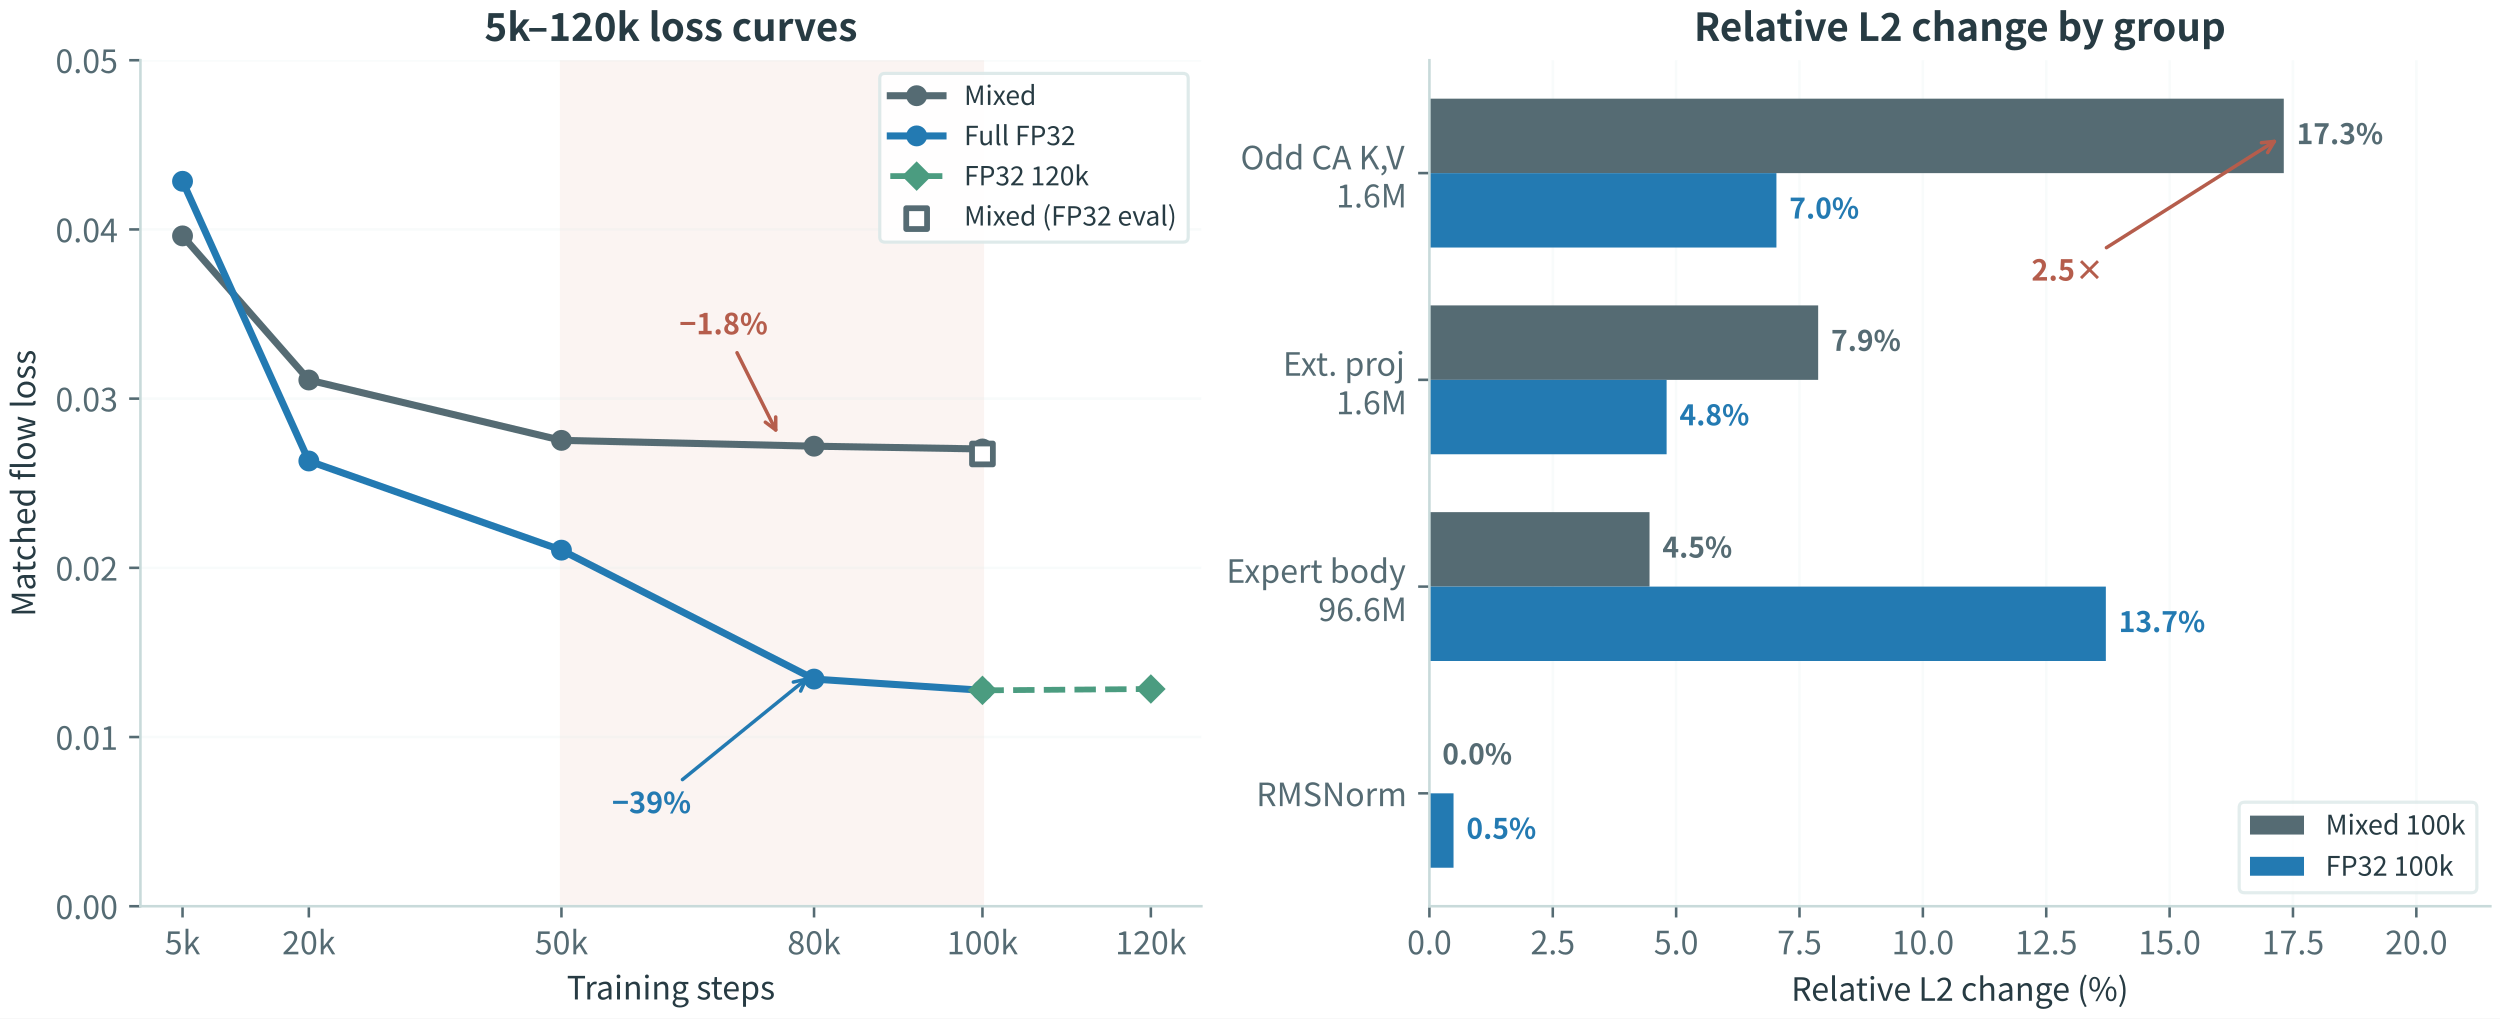
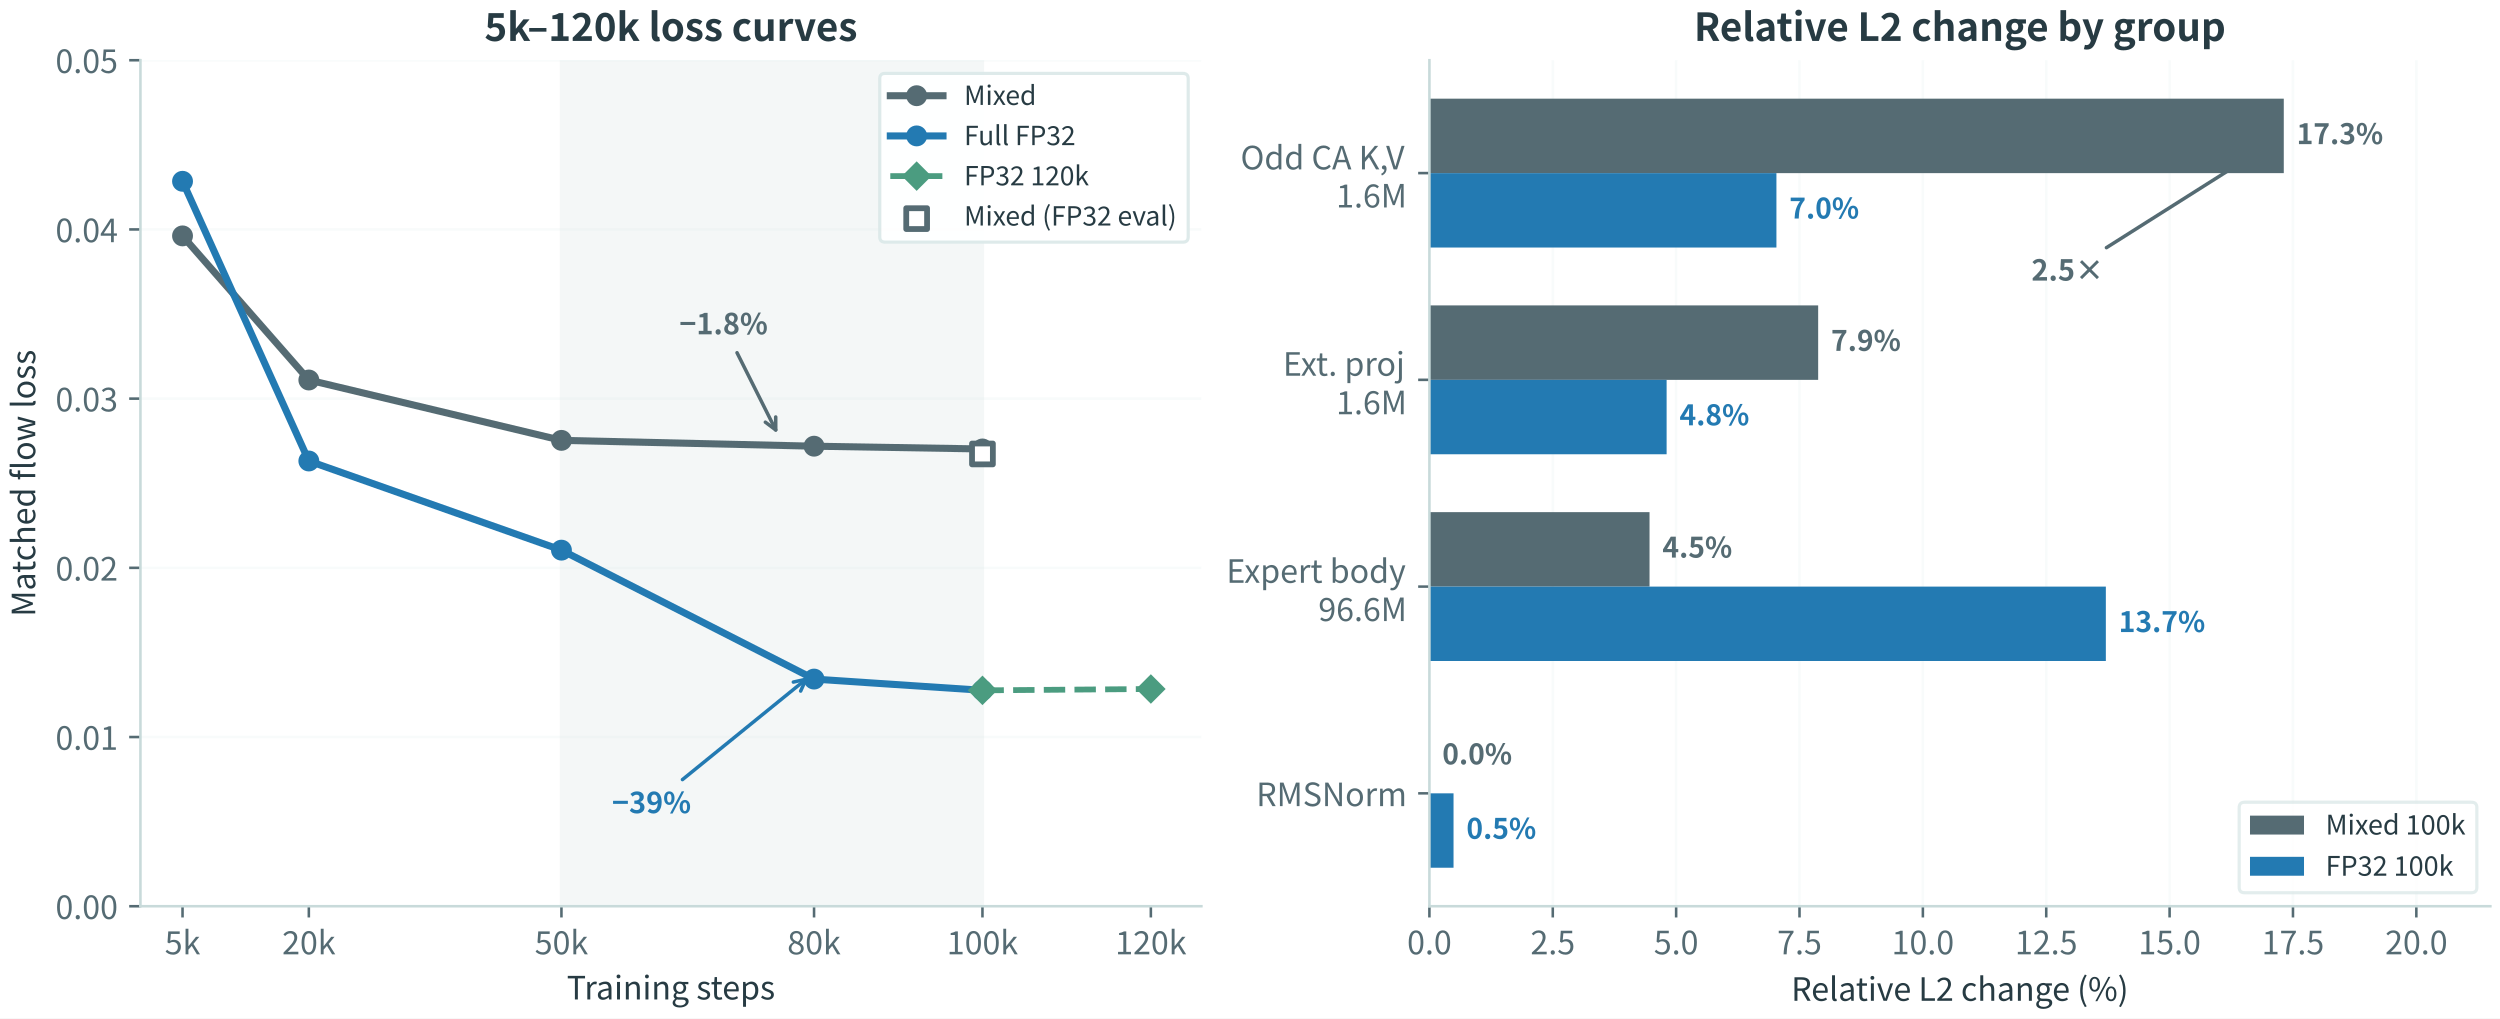
<svg xmlns="http://www.w3.org/2000/svg" xmlns:xlink="http://www.w3.org/1999/xlink" width="777.6pt" height="316.8pt" viewBox="0 0 777.6 316.8" version="1.1">
  <defs>
    <style type="text/css">*{stroke-linejoin: round; stroke-linecap: butt}</style>
  </defs>
  <g id="figure_1">
    <g id="patch_1">
      <path d="M 0 316.8 L 777.6 316.8 L 777.6 0 L 0 0 z " style="fill: #ffffff" />
    </g>
    <g id="axes_1">
      <g id="patch_2">
        <path d="M 43.68 281.87 L 373.677 281.87 L 373.677 18.731 L 43.68 18.731 z " style="fill: #ffffff" />
      </g>
      <g id="patch_3">
-         <path d="M 174.631 281.87 L 305.582 281.87 L 305.582 18.731 L 174.631 18.731 z " clip-path="url(#p7e5e2ea0c7)" style="fill: #faf1ef; opacity: 0.82; stroke: #faf1ef; stroke-linejoin: miter" />
+         <path d="M 174.631 281.87 L 305.582 281.87 L 305.582 18.731 L 174.631 18.731 z " clip-path="url(#p7e5e2ea0c7)" style="fill: #f2f6f6; opacity: 0.88; stroke: #f2f6f6; stroke-linejoin: miter" />
      </g>
      <g id="matplotlib.axis_1">
        <g id="xtick_1">
          <g id="line2d_1">
            <defs>
              <path id="m37fcbae90b" d="M 0 0 L 0 3.5 " style="stroke: #556b73; stroke-width: 0.8" />
            </defs>
            <g>
              <use xlink:href="#m37fcbae90b" x="56.775" y="281.87" style="fill: #556b73; stroke: #556b73; stroke-width: 0.8" />
            </g>
          </g>
          <g id="text_1">
            <text style="font-size: 10px; font-family: 'Noto Sans CJK JP', 'DejaVu Sans'; text-anchor: middle; fill: #556b73" x="56.775" y="296.829" transform="rotate(-0 56.77504 296.8294)">5k</text>
          </g>
        </g>
        <g id="xtick_2">
          <g id="line2d_2">
            <g>
              <use xlink:href="#m37fcbae90b" x="96.06" y="281.87" style="fill: #556b73; stroke: #556b73; stroke-width: 0.8" />
            </g>
          </g>
          <g id="text_2">
            <text style="font-size: 10px; font-family: 'Noto Sans CJK JP', 'DejaVu Sans'; text-anchor: middle; fill: #556b73" x="96.06" y="296.829" transform="rotate(-0 96.06039 296.8294)">20k</text>
          </g>
        </g>
        <g id="xtick_3">
          <g id="line2d_3">
            <g>
              <use xlink:href="#m37fcbae90b" x="174.631" y="281.87" style="fill: #556b73; stroke: #556b73; stroke-width: 0.8" />
            </g>
          </g>
          <g id="text_3">
            <text style="font-size: 10px; font-family: 'Noto Sans CJK JP', 'DejaVu Sans'; text-anchor: middle; fill: #556b73" x="174.631" y="296.829" transform="rotate(-0 174.6311 296.8294)">50k</text>
          </g>
        </g>
        <g id="xtick_4">
          <g id="line2d_4">
            <g>
              <use xlink:href="#m37fcbae90b" x="253.202" y="281.87" style="fill: #556b73; stroke: #556b73; stroke-width: 0.8" />
            </g>
          </g>
          <g id="text_4">
            <text style="font-size: 10px; font-family: 'Noto Sans CJK JP', 'DejaVu Sans'; text-anchor: middle; fill: #556b73" x="253.202" y="296.829" transform="rotate(-0 253.2018 296.8294)">80k</text>
          </g>
        </g>
        <g id="xtick_5">
          <g id="line2d_5">
            <g>
              <use xlink:href="#m37fcbae90b" x="305.582" y="281.87" style="fill: #556b73; stroke: #556b73; stroke-width: 0.8" />
            </g>
          </g>
          <g id="text_5">
            <text style="font-size: 10px; font-family: 'Noto Sans CJK JP', 'DejaVu Sans'; text-anchor: middle; fill: #556b73" x="305.582" y="296.829" transform="rotate(-0 305.5822 296.8294)">100k</text>
          </g>
        </g>
        <g id="xtick_6">
          <g id="line2d_6">
            <g>
              <use xlink:href="#m37fcbae90b" x="357.963" y="281.87" style="fill: #556b73; stroke: #556b73; stroke-width: 0.8" />
            </g>
          </g>
          <g id="text_6">
            <text style="font-size: 10px; font-family: 'Noto Sans CJK JP', 'DejaVu Sans'; text-anchor: middle; fill: #556b73" x="357.963" y="296.829" transform="rotate(-0 357.9627 296.8294)">120k</text>
          </g>
        </g>
        <g id="text_7">
          <text style="font-size: 10px; font-family: 'Noto Sans CJK JP', 'DejaVu Sans'; text-anchor: middle; fill: #273b43" x="208.678" y="310.87" transform="rotate(-0 208.6784 310.8701)">Training steps</text>
        </g>
      </g>
      <g id="matplotlib.axis_2">
        <g id="ytick_1">
          <g id="line2d_7">
            <path d="M 43.68 281.87 L 373.677 281.87 " clip-path="url(#p7e5e2ea0c7)" style="fill: none; stroke: #dce9e9; stroke-opacity: 0.18; stroke-width: 0.8; stroke-linecap: square" />
          </g>
          <g id="line2d_8">
            <defs>
              <path id="mbd79f6154e" d="M 0 0 L -3.5 0 " style="stroke: #556b73; stroke-width: 0.8" />
            </defs>
            <g>
              <use xlink:href="#mbd79f6154e" x="43.68" y="281.87" style="fill: #556b73; stroke: #556b73; stroke-width: 0.8" />
            </g>
          </g>
          <g id="text_8">
            <text style="font-size: 10px; font-family: 'Noto Sans CJK JP', 'DejaVu Sans'; text-anchor: end; fill: #556b73" x="36.68" y="285.85" transform="rotate(-0 36.67993 285.8498)">0.00</text>
          </g>
        </g>
        <g id="ytick_2">
          <g id="line2d_9">
            <path d="M 43.68 229.242 L 373.677 229.242 " clip-path="url(#p7e5e2ea0c7)" style="fill: none; stroke: #dce9e9; stroke-opacity: 0.18; stroke-width: 0.8; stroke-linecap: square" />
          </g>
          <g id="line2d_10">
            <g>
              <use xlink:href="#mbd79f6154e" x="43.68" y="229.242" style="fill: #556b73; stroke: #556b73; stroke-width: 0.8" />
            </g>
          </g>
          <g id="text_9">
            <text style="font-size: 10px; font-family: 'Noto Sans CJK JP', 'DejaVu Sans'; text-anchor: end; fill: #556b73" x="36.68" y="233.222" transform="rotate(-0 36.67993 233.222)">0.01</text>
          </g>
        </g>
        <g id="ytick_3">
          <g id="line2d_11">
            <path d="M 43.68 176.615 L 373.677 176.615 " clip-path="url(#p7e5e2ea0c7)" style="fill: none; stroke: #dce9e9; stroke-opacity: 0.18; stroke-width: 0.8; stroke-linecap: square" />
          </g>
          <g id="line2d_12">
            <g>
              <use xlink:href="#mbd79f6154e" x="43.68" y="176.615" style="fill: #556b73; stroke: #556b73; stroke-width: 0.8" />
            </g>
          </g>
          <g id="text_10">
            <text style="font-size: 10px; font-family: 'Noto Sans CJK JP', 'DejaVu Sans'; text-anchor: end; fill: #556b73" x="36.68" y="180.594" transform="rotate(-0 36.67993 180.5943)">0.02</text>
          </g>
        </g>
        <g id="ytick_4">
          <g id="line2d_13">
            <path d="M 43.68 123.987 L 373.677 123.987 " clip-path="url(#p7e5e2ea0c7)" style="fill: none; stroke: #dce9e9; stroke-opacity: 0.18; stroke-width: 0.8; stroke-linecap: square" />
          </g>
          <g id="line2d_14">
            <g>
              <use xlink:href="#mbd79f6154e" x="43.68" y="123.987" style="fill: #556b73; stroke: #556b73; stroke-width: 0.8" />
            </g>
          </g>
          <g id="text_11">
            <text style="font-size: 10px; font-family: 'Noto Sans CJK JP', 'DejaVu Sans'; text-anchor: end; fill: #556b73" x="36.68" y="127.967" transform="rotate(-0 36.67993 127.9666)">0.03</text>
          </g>
        </g>
        <g id="ytick_5">
          <g id="line2d_15">
            <path d="M 43.68 71.359 L 373.677 71.359 " clip-path="url(#p7e5e2ea0c7)" style="fill: none; stroke: #dce9e9; stroke-opacity: 0.18; stroke-width: 0.8; stroke-linecap: square" />
          </g>
          <g id="line2d_16">
            <g>
              <use xlink:href="#mbd79f6154e" x="43.68" y="71.359" style="fill: #556b73; stroke: #556b73; stroke-width: 0.8" />
            </g>
          </g>
          <g id="text_12">
            <text style="font-size: 10px; font-family: 'Noto Sans CJK JP', 'DejaVu Sans'; text-anchor: end; fill: #556b73" x="36.68" y="75.339" transform="rotate(-0 36.67993 75.33889)">0.04</text>
          </g>
        </g>
        <g id="ytick_6">
          <g id="line2d_17">
            <path d="M 43.68 18.731 L 373.677 18.731 " clip-path="url(#p7e5e2ea0c7)" style="fill: none; stroke: #dce9e9; stroke-opacity: 0.18; stroke-width: 0.8; stroke-linecap: square" />
          </g>
          <g id="line2d_18">
            <g>
              <use xlink:href="#mbd79f6154e" x="43.68" y="18.731" style="fill: #556b73; stroke: #556b73; stroke-width: 0.8" />
            </g>
          </g>
          <g id="text_13">
            <text style="font-size: 10px; font-family: 'Noto Sans CJK JP', 'DejaVu Sans'; text-anchor: end; fill: #556b73" x="36.68" y="22.711" transform="rotate(-0 36.67993 22.71118)">0.05</text>
          </g>
        </g>
        <g id="text_14">
          <text style="font-size: 10px; font-family: 'Noto Sans CJK JP', 'DejaVu Sans'; text-anchor: middle; fill: #273b43" x="10.96" y="150.301" transform="rotate(-90 10.95961 150.3008)">Matched flow loss</text>
        </g>
      </g>
      <g id="line2d_19">
        <path d="M 56.775 73.372 L 96.06 118.197 L 174.631 136.972 L 253.202 138.784 L 305.582 139.647 " clip-path="url(#p7e5e2ea0c7)" style="fill: none; stroke: #556b73; stroke-width: 2.2; stroke-linecap: square" />
        <defs>
          <path id="m52093d2ea6" d="M 0 2.75 C 0.729 2.75 1.429 2.46 1.945 1.945 C 2.46 1.429 2.75 0.729 2.75 0 C 2.75 -0.729 2.46 -1.429 1.945 -1.945 C 1.429 -2.46 0.729 -2.75 0 -2.75 C -0.729 -2.75 -1.429 -2.46 -1.945 -1.945 C -2.46 -1.429 -2.75 -0.729 -2.75 0 C -2.75 0.729 -2.46 1.429 -1.945 1.945 C -1.429 2.46 -0.729 2.75 0 2.75 z " style="stroke: #556b73" />
        </defs>
        <g clip-path="url(#p7e5e2ea0c7)">
          <use xlink:href="#m52093d2ea6" x="56.775" y="73.372" style="fill: #556b73; stroke: #556b73" />
          <use xlink:href="#m52093d2ea6" x="96.06" y="118.197" style="fill: #556b73; stroke: #556b73" />
          <use xlink:href="#m52093d2ea6" x="174.631" y="136.972" style="fill: #556b73; stroke: #556b73" />
          <use xlink:href="#m52093d2ea6" x="253.202" y="138.784" style="fill: #556b73; stroke: #556b73" />
          <use xlink:href="#m52093d2ea6" x="305.582" y="139.647" style="fill: #556b73; stroke: #556b73" />
        </g>
      </g>
      <g id="line2d_20">
        <path d="M 56.775 56.39 L 96.06 143.387 L 174.631 171.119 L 253.202 211.22 L 305.582 214.727 " clip-path="url(#p7e5e2ea0c7)" style="fill: none; stroke: #237ab2; stroke-width: 2.2; stroke-linecap: square" />
        <defs>
          <path id="m8c50f765dd" d="M 0 2.75 C 0.729 2.75 1.429 2.46 1.945 1.945 C 2.46 1.429 2.75 0.729 2.75 0 C 2.75 -0.729 2.46 -1.429 1.945 -1.945 C 1.429 -2.46 0.729 -2.75 0 -2.75 C -0.729 -2.75 -1.429 -2.46 -1.945 -1.945 C -2.46 -1.429 -2.75 -0.729 -2.75 0 C -2.75 0.729 -2.46 1.429 -1.945 1.945 C -1.429 2.46 -0.729 2.75 0 2.75 z " style="stroke: #237ab2" />
        </defs>
        <g clip-path="url(#p7e5e2ea0c7)">
          <use xlink:href="#m8c50f765dd" x="56.775" y="56.39" style="fill: #237ab2; stroke: #237ab2" />
          <use xlink:href="#m8c50f765dd" x="96.06" y="143.387" style="fill: #237ab2; stroke: #237ab2" />
          <use xlink:href="#m8c50f765dd" x="174.631" y="171.119" style="fill: #237ab2; stroke: #237ab2" />
          <use xlink:href="#m8c50f765dd" x="253.202" y="211.22" style="fill: #237ab2; stroke: #237ab2" />
          <use xlink:href="#m8c50f765dd" x="305.582" y="214.727" style="fill: #237ab2; stroke: #237ab2" />
        </g>
      </g>
      <g id="patch_4">
        <path d="M 43.68 281.87 L 43.68 18.731 " style="fill: none; stroke: #c8dada; stroke-width: 0.8; stroke-linejoin: miter; stroke-linecap: square" />
      </g>
      <g id="patch_5">
        <path d="M 43.68 281.87 L 373.677 281.87 " style="fill: none; stroke: #c8dada; stroke-width: 0.8; stroke-linejoin: miter; stroke-linecap: square" />
      </g>
      <g id="patch_6">
        <path d="M 212.272 242.482 Q 231.961 226.493 250.696 211.279 " style="fill: none; stroke: #237ab2; stroke-width: 1.1; stroke-linecap: round" />
        <path d="M 246.766 212.151 L 250.696 211.279 L 249.036 214.946 " style="fill: none; stroke: #237ab2; stroke-width: 1.1; stroke-linecap: round" />
      </g>
      <g id="text_15">
        <text style="font-weight: 700; font-size: 9px; font-family: 'Noto Sans CJK JP', 'DejaVu Sans'; text-anchor: start; fill: #237ab2" x="190.345" y="252.925" transform="rotate(-0 190.3452 252.9248)">−39%</text>
      </g>
      <g id="patch_7">
-         <path d="M 229.244 109.717 Q 235.536 122.273 241.278 133.728 " style="fill: none; stroke: #b55d4c; stroke-width: 1.1; stroke-linecap: round" />
-         <path d="M 241.274 129.704 L 241.278 133.728 L 238.056 131.317 " style="fill: none; stroke: #b55d4c; stroke-width: 1.1; stroke-linecap: round" />
+         <path d="M 229.244 109.717 Q 235.536 122.273 241.278 133.728 " style="fill: none; stroke: #556b73; stroke-width: 1.1; stroke-linecap: round" />
+         <path d="M 241.274 129.704 L 241.278 133.728 L 238.056 131.317 " style="fill: none; stroke: #556b73; stroke-width: 1.1; stroke-linecap: round" />
      </g>
      <g id="text_16">
-         <text style="font-weight: 700; font-size: 9px; font-family: 'Noto Sans CJK JP', 'DejaVu Sans'; text-anchor: start; fill: #b55d4c" x="211.297" y="103.988" transform="rotate(-0 211.2974 103.9884)">−1.8%</text>
+         <text style="font-weight: 700; font-size: 9px; font-family: 'Noto Sans CJK JP', 'DejaVu Sans'; text-anchor: start; fill: #556b73" x="211.297" y="103.988" transform="rotate(-0 211.2974 103.9884)">−1.8%</text>
      </g>
      <g id="text_17">
        <text style="font-weight: 600; font-size: 12px; font-family: 'Noto Sans CJK JP', 'DejaVu Sans'; text-anchor: middle; fill: #273b43" x="208.678" y="12.731" transform="rotate(-0 208.6784 12.73149)">5k–120k loss curves</text>
      </g>
      <g id="line2d_21">
        <path d="M 305.582 214.727 L 357.963 214.305 " clip-path="url(#p7e5e2ea0c7)" style="fill: none; stroke-dasharray: 6.66,2.88; stroke-dashoffset: 0; stroke: #4b9c80; stroke-width: 1.8" />
        <defs>
          <path id="m52a820299d" d="M -0 3.889 L 3.889 0 L 0 -3.889 L -3.889 -0 z " style="stroke: #4b9c80; stroke-linejoin: miter" />
        </defs>
        <g clip-path="url(#p7e5e2ea0c7)">
          <use xlink:href="#m52a820299d" x="305.582" y="214.727" style="fill: #4b9c80; stroke: #4b9c80; stroke-linejoin: miter" />
          <use xlink:href="#m52a820299d" x="357.963" y="214.305" style="fill: #4b9c80; stroke: #4b9c80; stroke-linejoin: miter" />
        </g>
      </g>
      <g id="PathCollection_1">
        <defs>
          <path id="m3edb3e2e1b" d="M -3.24 3.24 L 3.24 3.24 L 3.24 -3.24 L -3.24 -3.24 z " style="stroke: #556b73; stroke-width: 1.8" />
        </defs>
        <g clip-path="url(#p7e5e2ea0c7)">
          <use xlink:href="#m3edb3e2e1b" x="305.582" y="141.196" style="fill: #ffffff; stroke: #556b73; stroke-width: 1.8" />
        </g>
      </g>
      <g id="legend_1">
        <g id="patch_8">
          <path d="M 275.276 75.311 L 367.937 75.311 Q 369.577 75.311 369.577 73.671 L 369.577 24.471 Q 369.577 22.831 367.937 22.831 L 275.276 22.831 Q 273.636 22.831 273.636 24.471 L 273.636 73.671 Q 273.636 75.311 275.276 75.311 z " style="fill: #ffffff; opacity: 0.94; stroke: #dce9e9; stroke-linejoin: miter" />
        </g>
        <g id="line2d_22">
          <path d="M 276.916 29.768 L 285.116 29.768 L 293.316 29.768 " style="fill: none; stroke: #556b73; stroke-width: 2.2; stroke-linecap: square" />
          <g>
            <use xlink:href="#m52093d2ea6" x="285.116" y="29.768" style="fill: #556b73; stroke: #556b73" />
          </g>
        </g>
        <g id="text_18">
          <text style="font-size: 8.2px; font-family: 'Noto Sans CJK JP', 'DejaVu Sans'; text-anchor: start; fill: #273b43" x="299.876" y="32.638" transform="rotate(-0 299.8756 32.63818)">Mixed</text>
        </g>
        <g id="line2d_23">
          <path d="M 276.916 42.273 L 285.116 42.273 L 293.316 42.273 " style="fill: none; stroke: #237ab2; stroke-width: 2.2; stroke-linecap: square" />
          <g>
            <use xlink:href="#m8c50f765dd" x="285.116" y="42.273" style="fill: #237ab2; stroke: #237ab2" />
          </g>
        </g>
        <g id="text_19">
          <text style="font-size: 8.2px; font-family: 'Noto Sans CJK JP', 'DejaVu Sans'; text-anchor: start; fill: #273b43" x="299.876" y="45.143" transform="rotate(-0 299.8756 45.14318)">Full FP32</text>
        </g>
        <g id="line2d_24">
          <path d="M 276.916 54.778 L 285.116 54.778 L 293.316 54.778 " style="fill: none; stroke-dasharray: 6.66,2.88; stroke-dashoffset: 0; stroke: #4b9c80; stroke-width: 1.8" />
          <g>
            <use xlink:href="#m52a820299d" x="285.116" y="54.778" style="fill: #4b9c80; stroke: #4b9c80; stroke-linejoin: miter" />
          </g>
        </g>
        <g id="text_20">
          <text style="font-size: 8.2px; font-family: 'Noto Sans CJK JP', 'DejaVu Sans'; text-anchor: start; fill: #273b43" x="299.876" y="57.648" transform="rotate(-0 299.8756 57.64818)">FP32 120k</text>
        </g>
        <g id="PathCollection_2">
          <g>
            <use xlink:href="#m3edb3e2e1b" x="285.116" y="68.001" style="fill: #ffffff; stroke: #556b73; stroke-width: 1.8" />
          </g>
        </g>
        <g id="text_21">
          <text style="font-size: 8.2px; font-family: 'Noto Sans CJK JP', 'DejaVu Sans'; text-anchor: start; fill: #273b43" x="299.876" y="70.153" transform="rotate(-0 299.8756 70.15318)">Mixed (FP32 eval)</text>
        </g>
      </g>
    </g>
    <g id="axes_2">
      <g id="patch_9">
        <path d="M 444.603 281.87 L 774.6 281.87 L 774.6 18.731 L 444.603 18.731 z " style="fill: #ffffff" />
      </g>
      <g id="matplotlib.axis_3">
        <g id="xtick_7">
          <g id="line2d_25">
            <path d="M 444.603 281.87 L 444.603 18.731 " clip-path="url(#pc1f4ed7461)" style="fill: none; stroke: #dce9e9; stroke-opacity: 0.18; stroke-width: 0.8; stroke-linecap: square" />
          </g>
          <g id="line2d_26">
            <g>
              <use xlink:href="#m37fcbae90b" x="444.603" y="281.87" style="fill: #556b73; stroke: #556b73; stroke-width: 0.8" />
            </g>
          </g>
          <g id="text_22">
            <text style="font-size: 10px; font-family: 'Noto Sans CJK JP', 'DejaVu Sans'; text-anchor: middle; fill: #556b73" x="444.603" y="296.829" transform="rotate(-0 444.6028 296.8294)">0.0</text>
          </g>
        </g>
        <g id="xtick_8">
          <g id="line2d_27">
            <path d="M 482.975 281.87 L 482.975 18.731 " clip-path="url(#pc1f4ed7461)" style="fill: none; stroke: #dce9e9; stroke-opacity: 0.18; stroke-width: 0.8; stroke-linecap: square" />
          </g>
          <g id="line2d_28">
            <g>
              <use xlink:href="#m37fcbae90b" x="482.975" y="281.87" style="fill: #556b73; stroke: #556b73; stroke-width: 0.8" />
            </g>
          </g>
          <g id="text_23">
            <text style="font-size: 10px; font-family: 'Noto Sans CJK JP', 'DejaVu Sans'; text-anchor: middle; fill: #556b73" x="482.975" y="296.829" transform="rotate(-0 482.9746 296.8294)">2.5</text>
          </g>
        </g>
        <g id="xtick_9">
          <g id="line2d_29">
            <path d="M 521.346 281.87 L 521.346 18.731 " clip-path="url(#pc1f4ed7461)" style="fill: none; stroke: #dce9e9; stroke-opacity: 0.18; stroke-width: 0.8; stroke-linecap: square" />
          </g>
          <g id="line2d_30">
            <g>
              <use xlink:href="#m37fcbae90b" x="521.346" y="281.87" style="fill: #556b73; stroke: #556b73; stroke-width: 0.8" />
            </g>
          </g>
          <g id="text_24">
            <text style="font-size: 10px; font-family: 'Noto Sans CJK JP', 'DejaVu Sans'; text-anchor: middle; fill: #556b73" x="521.346" y="296.829" transform="rotate(-0 521.3463 296.8294)">5.0</text>
          </g>
        </g>
        <g id="xtick_10">
          <g id="line2d_31">
            <path d="M 559.718 281.87 L 559.718 18.731 " clip-path="url(#pc1f4ed7461)" style="fill: none; stroke: #dce9e9; stroke-opacity: 0.18; stroke-width: 0.8; stroke-linecap: square" />
          </g>
          <g id="line2d_32">
            <g>
              <use xlink:href="#m37fcbae90b" x="559.718" y="281.87" style="fill: #556b73; stroke: #556b73; stroke-width: 0.8" />
            </g>
          </g>
          <g id="text_25">
            <text style="font-size: 10px; font-family: 'Noto Sans CJK JP', 'DejaVu Sans'; text-anchor: middle; fill: #556b73" x="559.718" y="296.829" transform="rotate(-0 559.718 296.8294)">7.5</text>
          </g>
        </g>
        <g id="xtick_11">
          <g id="line2d_33">
            <path d="M 598.09 281.87 L 598.09 18.731 " clip-path="url(#pc1f4ed7461)" style="fill: none; stroke: #dce9e9; stroke-opacity: 0.18; stroke-width: 0.8; stroke-linecap: square" />
          </g>
          <g id="line2d_34">
            <g>
              <use xlink:href="#m37fcbae90b" x="598.09" y="281.87" style="fill: #556b73; stroke: #556b73; stroke-width: 0.8" />
            </g>
          </g>
          <g id="text_26">
            <text style="font-size: 10px; font-family: 'Noto Sans CJK JP', 'DejaVu Sans'; text-anchor: middle; fill: #556b73" x="598.09" y="296.829" transform="rotate(-0 598.0898 296.8294)">10.0</text>
          </g>
        </g>
        <g id="xtick_12">
          <g id="line2d_35">
            <path d="M 636.462 281.87 L 636.462 18.731 " clip-path="url(#pc1f4ed7461)" style="fill: none; stroke: #dce9e9; stroke-opacity: 0.18; stroke-width: 0.8; stroke-linecap: square" />
          </g>
          <g id="line2d_36">
            <g>
              <use xlink:href="#m37fcbae90b" x="636.462" y="281.87" style="fill: #556b73; stroke: #556b73; stroke-width: 0.8" />
            </g>
          </g>
          <g id="text_27">
            <text style="font-size: 10px; font-family: 'Noto Sans CJK JP', 'DejaVu Sans'; text-anchor: middle; fill: #556b73" x="636.462" y="296.829" transform="rotate(-0 636.4615 296.8294)">12.5</text>
          </g>
        </g>
        <g id="xtick_13">
          <g id="line2d_37">
            <path d="M 674.833 281.87 L 674.833 18.731 " clip-path="url(#pc1f4ed7461)" style="fill: none; stroke: #dce9e9; stroke-opacity: 0.18; stroke-width: 0.8; stroke-linecap: square" />
          </g>
          <g id="line2d_38">
            <g>
              <use xlink:href="#m37fcbae90b" x="674.833" y="281.87" style="fill: #556b73; stroke: #556b73; stroke-width: 0.8" />
            </g>
          </g>
          <g id="text_28">
            <text style="font-size: 10px; font-family: 'Noto Sans CJK JP', 'DejaVu Sans'; text-anchor: middle; fill: #556b73" x="674.833" y="296.829" transform="rotate(-0 674.8333 296.8294)">15.0</text>
          </g>
        </g>
        <g id="xtick_14">
          <g id="line2d_39">
            <path d="M 713.205 281.87 L 713.205 18.731 " clip-path="url(#pc1f4ed7461)" style="fill: none; stroke: #dce9e9; stroke-opacity: 0.18; stroke-width: 0.8; stroke-linecap: square" />
          </g>
          <g id="line2d_40">
            <g>
              <use xlink:href="#m37fcbae90b" x="713.205" y="281.87" style="fill: #556b73; stroke: #556b73; stroke-width: 0.8" />
            </g>
          </g>
          <g id="text_29">
            <text style="font-size: 10px; font-family: 'Noto Sans CJK JP', 'DejaVu Sans'; text-anchor: middle; fill: #556b73" x="713.205" y="296.829" transform="rotate(-0 713.205 296.8294)">17.5</text>
          </g>
        </g>
        <g id="xtick_15">
          <g id="line2d_41">
            <path d="M 751.577 281.87 L 751.577 18.731 " clip-path="url(#pc1f4ed7461)" style="fill: none; stroke: #dce9e9; stroke-opacity: 0.18; stroke-width: 0.8; stroke-linecap: square" />
          </g>
          <g id="line2d_42">
            <g>
              <use xlink:href="#m37fcbae90b" x="751.577" y="281.87" style="fill: #556b73; stroke: #556b73; stroke-width: 0.8" />
            </g>
          </g>
          <g id="text_30">
            <text style="font-size: 10px; font-family: 'Noto Sans CJK JP', 'DejaVu Sans'; text-anchor: middle; fill: #556b73" x="751.577" y="296.829" transform="rotate(-0 751.5767 296.8294)">20.0</text>
          </g>
        </g>
        <g id="text_31">
          <text style="font-size: 10px; font-family: 'Noto Sans CJK JP', 'DejaVu Sans'; text-anchor: middle; fill: #273b43" x="609.601" y="311.3" transform="rotate(-0 609.6013 311.2998)">Relative L2 change (%)</text>
        </g>
      </g>
      <g id="matplotlib.axis_4">
        <g id="ytick_7">
          <g id="line2d_43">
            <g>
              <use xlink:href="#mbd79f6154e" x="444.603" y="246.759" style="fill: #556b73; stroke: #556b73; stroke-width: 0.8" />
            </g>
          </g>
          <g id="text_32">
            <text style="font-size: 10px; font-family: 'Noto Sans CJK JP', 'DejaVu Sans'; text-anchor: end; fill: #556b73" x="437.603" y="250.739" transform="rotate(-0 437.6028 250.7389)">RMSNorm</text>
          </g>
        </g>
        <g id="ytick_8">
          <g id="line2d_44">
            <g>
              <use xlink:href="#mbd79f6154e" x="444.603" y="182.454" style="fill: #556b73; stroke: #556b73; stroke-width: 0.8" />
            </g>
          </g>
          <g id="text_33">
            <text style="font-size: 10px; font-family: 'Noto Sans CJK JP', 'DejaVu Sans'; fill: #556b73" transform="translate(381.4528 181.2833)">Expert body</text>
            <text style="font-size: 10px; font-family: 'Noto Sans CJK JP', 'DejaVu Sans'; fill: #556b73" transform="translate(410.0528 193.1752)">96.6M</text>
          </g>
        </g>
        <g id="ytick_9">
          <g id="line2d_45">
            <g>
              <use xlink:href="#mbd79f6154e" x="444.603" y="118.148" style="fill: #556b73; stroke: #556b73; stroke-width: 0.8" />
            </g>
          </g>
          <g id="text_34">
            <text style="font-size: 10px; font-family: 'Noto Sans CJK JP', 'DejaVu Sans'; fill: #556b73" transform="translate(399.0528 116.873)">Ext. proj</text>
            <text style="font-size: 10px; font-family: 'Noto Sans CJK JP', 'DejaVu Sans'; fill: #556b73" transform="translate(415.6028 128.8445)">1.6M</text>
          </g>
        </g>
        <g id="ytick_10">
          <g id="line2d_46">
            <g>
              <use xlink:href="#mbd79f6154e" x="444.603" y="53.842" style="fill: #556b73; stroke: #556b73; stroke-width: 0.8" />
            </g>
          </g>
          <g id="text_35">
            <text style="font-size: 10px; font-family: 'Noto Sans CJK JP', 'DejaVu Sans'; fill: #556b73" transform="translate(385.8528 52.69704)">Odd CA K,V</text>
            <text style="font-size: 10px; font-family: 'Noto Sans CJK JP', 'DejaVu Sans'; fill: #556b73" transform="translate(415.6028 64.53892)">1.6M</text>
          </g>
        </g>
      </g>
      <g id="patch_10">
        <path d="M 444.603 246.759 L 444.603 246.759 L 444.603 223.609 L 444.603 223.609 z " clip-path="url(#pc1f4ed7461)" style="fill: #556b73" />
      </g>
      <g id="patch_11">
        <path d="M 444.603 182.454 L 513.071 182.454 L 513.071 159.304 L 444.603 159.304 z " clip-path="url(#pc1f4ed7461)" style="fill: #556b73" />
      </g>
      <g id="patch_12">
        <path d="M 444.603 118.148 L 565.522 118.148 L 565.522 94.998 L 444.603 94.998 z " clip-path="url(#pc1f4ed7461)" style="fill: #556b73" />
      </g>
      <g id="patch_13">
        <path d="M 444.603 53.842 L 710.347 53.842 L 710.347 30.692 L 444.603 30.692 z " clip-path="url(#pc1f4ed7461)" style="fill: #556b73" />
      </g>
      <g id="patch_14">
        <path d="M 444.603 269.909 L 452.107 269.909 L 452.107 246.759 L 444.603 246.759 z " clip-path="url(#pc1f4ed7461)" style="fill: #237ab2" />
      </g>
      <g id="patch_15">
        <path d="M 444.603 205.604 L 655.003 205.604 L 655.003 182.454 L 444.603 182.454 z " clip-path="url(#pc1f4ed7461)" style="fill: #237ab2" />
      </g>
      <g id="patch_16">
        <path d="M 444.603 141.298 L 518.386 141.298 L 518.386 118.148 L 444.603 118.148 z " clip-path="url(#pc1f4ed7461)" style="fill: #237ab2" />
      </g>
      <g id="patch_17">
        <path d="M 444.603 76.992 L 552.54 76.992 L 552.54 53.842 L 444.603 53.842 z " clip-path="url(#pc1f4ed7461)" style="fill: #237ab2" />
      </g>
      <g id="patch_18">
        <path d="M 444.603 281.87 L 444.603 18.731 " style="fill: none; stroke: #c8dada; stroke-width: 0.8; stroke-linejoin: miter; stroke-linecap: square" />
      </g>
      <g id="patch_19">
        <path d="M 444.603 281.87 L 774.6 281.87 " style="fill: none; stroke: #c8dada; stroke-width: 0.8; stroke-linejoin: miter; stroke-linecap: square" />
      </g>
      <g id="text_36">
        <text style="font-weight: 600; font-size: 8.8px; font-family: 'Noto Sans CJK JP', 'DejaVu Sans'; text-anchor: start; fill: #556b73" x="448.603" y="237.749" transform="rotate(-0 448.6028 237.7493)">0.0%</text>
      </g>
      <g id="text_37">
        <text style="font-weight: 600; font-size: 8.8px; font-family: 'Noto Sans CJK JP', 'DejaVu Sans'; text-anchor: start; fill: #556b73" x="517.071" y="173.444" transform="rotate(-0 517.0709 173.4436)">4.5%</text>
      </g>
      <g id="text_38">
        <text style="font-weight: 600; font-size: 8.8px; font-family: 'Noto Sans CJK JP', 'DejaVu Sans'; text-anchor: start; fill: #556b73" x="569.522" y="109.138" transform="rotate(-0 569.5219 109.138)">7.9%</text>
      </g>
      <g id="text_39">
        <text style="font-weight: 600; font-size: 8.8px; font-family: 'Noto Sans CJK JP', 'DejaVu Sans'; text-anchor: start; fill: #556b73" x="714.347" y="44.832" transform="rotate(-0 714.3466 44.83241)">17.3%</text>
      </g>
      <g id="text_40">
        <text style="font-weight: 600; font-size: 8.8px; font-family: 'Noto Sans CJK JP', 'DejaVu Sans'; text-anchor: start; fill: #237ab2" x="456.107" y="260.899" transform="rotate(-0 456.1073 260.8993)">0.5%</text>
      </g>
      <g id="text_41">
        <text style="font-weight: 600; font-size: 8.8px; font-family: 'Noto Sans CJK JP', 'DejaVu Sans'; text-anchor: start; fill: #237ab2" x="659.003" y="196.594" transform="rotate(-0 659.0032 196.5937)">13.7%</text>
      </g>
      <g id="text_42">
        <text style="font-weight: 600; font-size: 8.8px; font-family: 'Noto Sans CJK JP', 'DejaVu Sans'; text-anchor: start; fill: #237ab2" x="522.386" y="132.288" transform="rotate(-0 522.3855 132.288)">4.8%</text>
      </g>
      <g id="text_43">
        <text style="font-weight: 600; font-size: 8.8px; font-family: 'Noto Sans CJK JP', 'DejaVu Sans'; text-anchor: start; fill: #237ab2" x="556.54" y="67.982" transform="rotate(-0 556.5403 67.98243)">7.0%</text>
      </g>
      <g id="patch_20">
-         <path d="M 655.187 77.03 Q 681.818 60.182 707.409 43.992 " style="fill: none; stroke: #b55d4c; stroke-width: 1.1; stroke-linecap: round" />
-         <path d="M 703.404 44.396 L 707.409 43.992 L 705.329 47.438 " style="fill: none; stroke: #b55d4c; stroke-width: 1.1; stroke-linecap: round" />
+         <path d="M 655.187 77.03 Q 681.818 60.182 707.409 43.992 " style="fill: none; stroke: #556b73; stroke-width: 1.1; stroke-linecap: round" />
+         <path d="M 703.404 44.396 L 707.409 43.992 L 705.329 47.438 " style="fill: none; stroke: #556b73; stroke-width: 1.1; stroke-linecap: round" />
      </g>
      <g id="text_44">
-         <text style="font-weight: 700; font-size: 9px; font-family: 'Noto Sans CJK JP', 'DejaVu Sans'; text-anchor: start; fill: #b55d4c" x="631.857" y="87.281" transform="rotate(-0 631.8569 87.28128)">2.5×</text>
+         <text style="font-weight: 700; font-size: 9px; font-family: 'Noto Sans CJK JP', 'DejaVu Sans'; text-anchor: start; fill: #556b73" x="631.857" y="87.281" transform="rotate(-0 631.8569 87.28128)">2.5×</text>
      </g>
      <g id="text_45">
        <text style="font-weight: 600; font-size: 12px; font-family: 'Noto Sans CJK JP', 'DejaVu Sans'; text-anchor: middle; fill: #273b43" x="609.601" y="12.731" transform="rotate(-0 609.6013 12.73149)">Relative L2 change by group</text>
      </g>
      <g id="legend_2">
        <g id="patch_21">
          <path d="M 698.158 277.67 L 768.72 277.67 Q 770.4 277.67 770.4 275.99 L 770.4 251.21 Q 770.4 249.53 768.72 249.53 L 698.158 249.53 Q 696.478 249.53 696.478 251.21 L 696.478 275.99 Q 696.478 277.67 698.158 277.67 z " style="fill: #ffffff; opacity: 0.8; stroke: #dce9e9; stroke-linejoin: miter" />
        </g>
        <g id="patch_22">
          <path d="M 699.838 259.576 L 716.638 259.576 L 716.638 253.696 L 699.838 253.696 z " style="fill: #556b73" />
        </g>
        <g id="text_46">
          <text style="font-size: 8.4px; font-family: 'Noto Sans CJK JP', 'DejaVu Sans'; text-anchor: start; fill: #273b43" x="723.358" y="259.576" transform="rotate(-0 723.3584 259.5759)">Mixed 100k</text>
        </g>
        <g id="patch_23">
          <path d="M 699.838 272.386 L 716.638 272.386 L 716.638 266.506 L 699.838 266.506 z " style="fill: #237ab2" />
        </g>
        <g id="text_47">
          <text style="font-size: 8.4px; font-family: 'Noto Sans CJK JP', 'DejaVu Sans'; text-anchor: start; fill: #273b43" x="723.358" y="272.386" transform="rotate(-0 723.3584 272.3859)">FP32 100k</text>
        </g>
      </g>
    </g>
  </g>
  <defs>
    <clipPath id="p7e5e2ea0c7">
      <rect x="43.68" y="18.731" width="329.997" height="263.139" />
    </clipPath>
    <clipPath id="pc1f4ed7461">
      <rect x="444.603" y="18.731" width="329.997" height="263.139" />
    </clipPath>
  </defs>
</svg>
